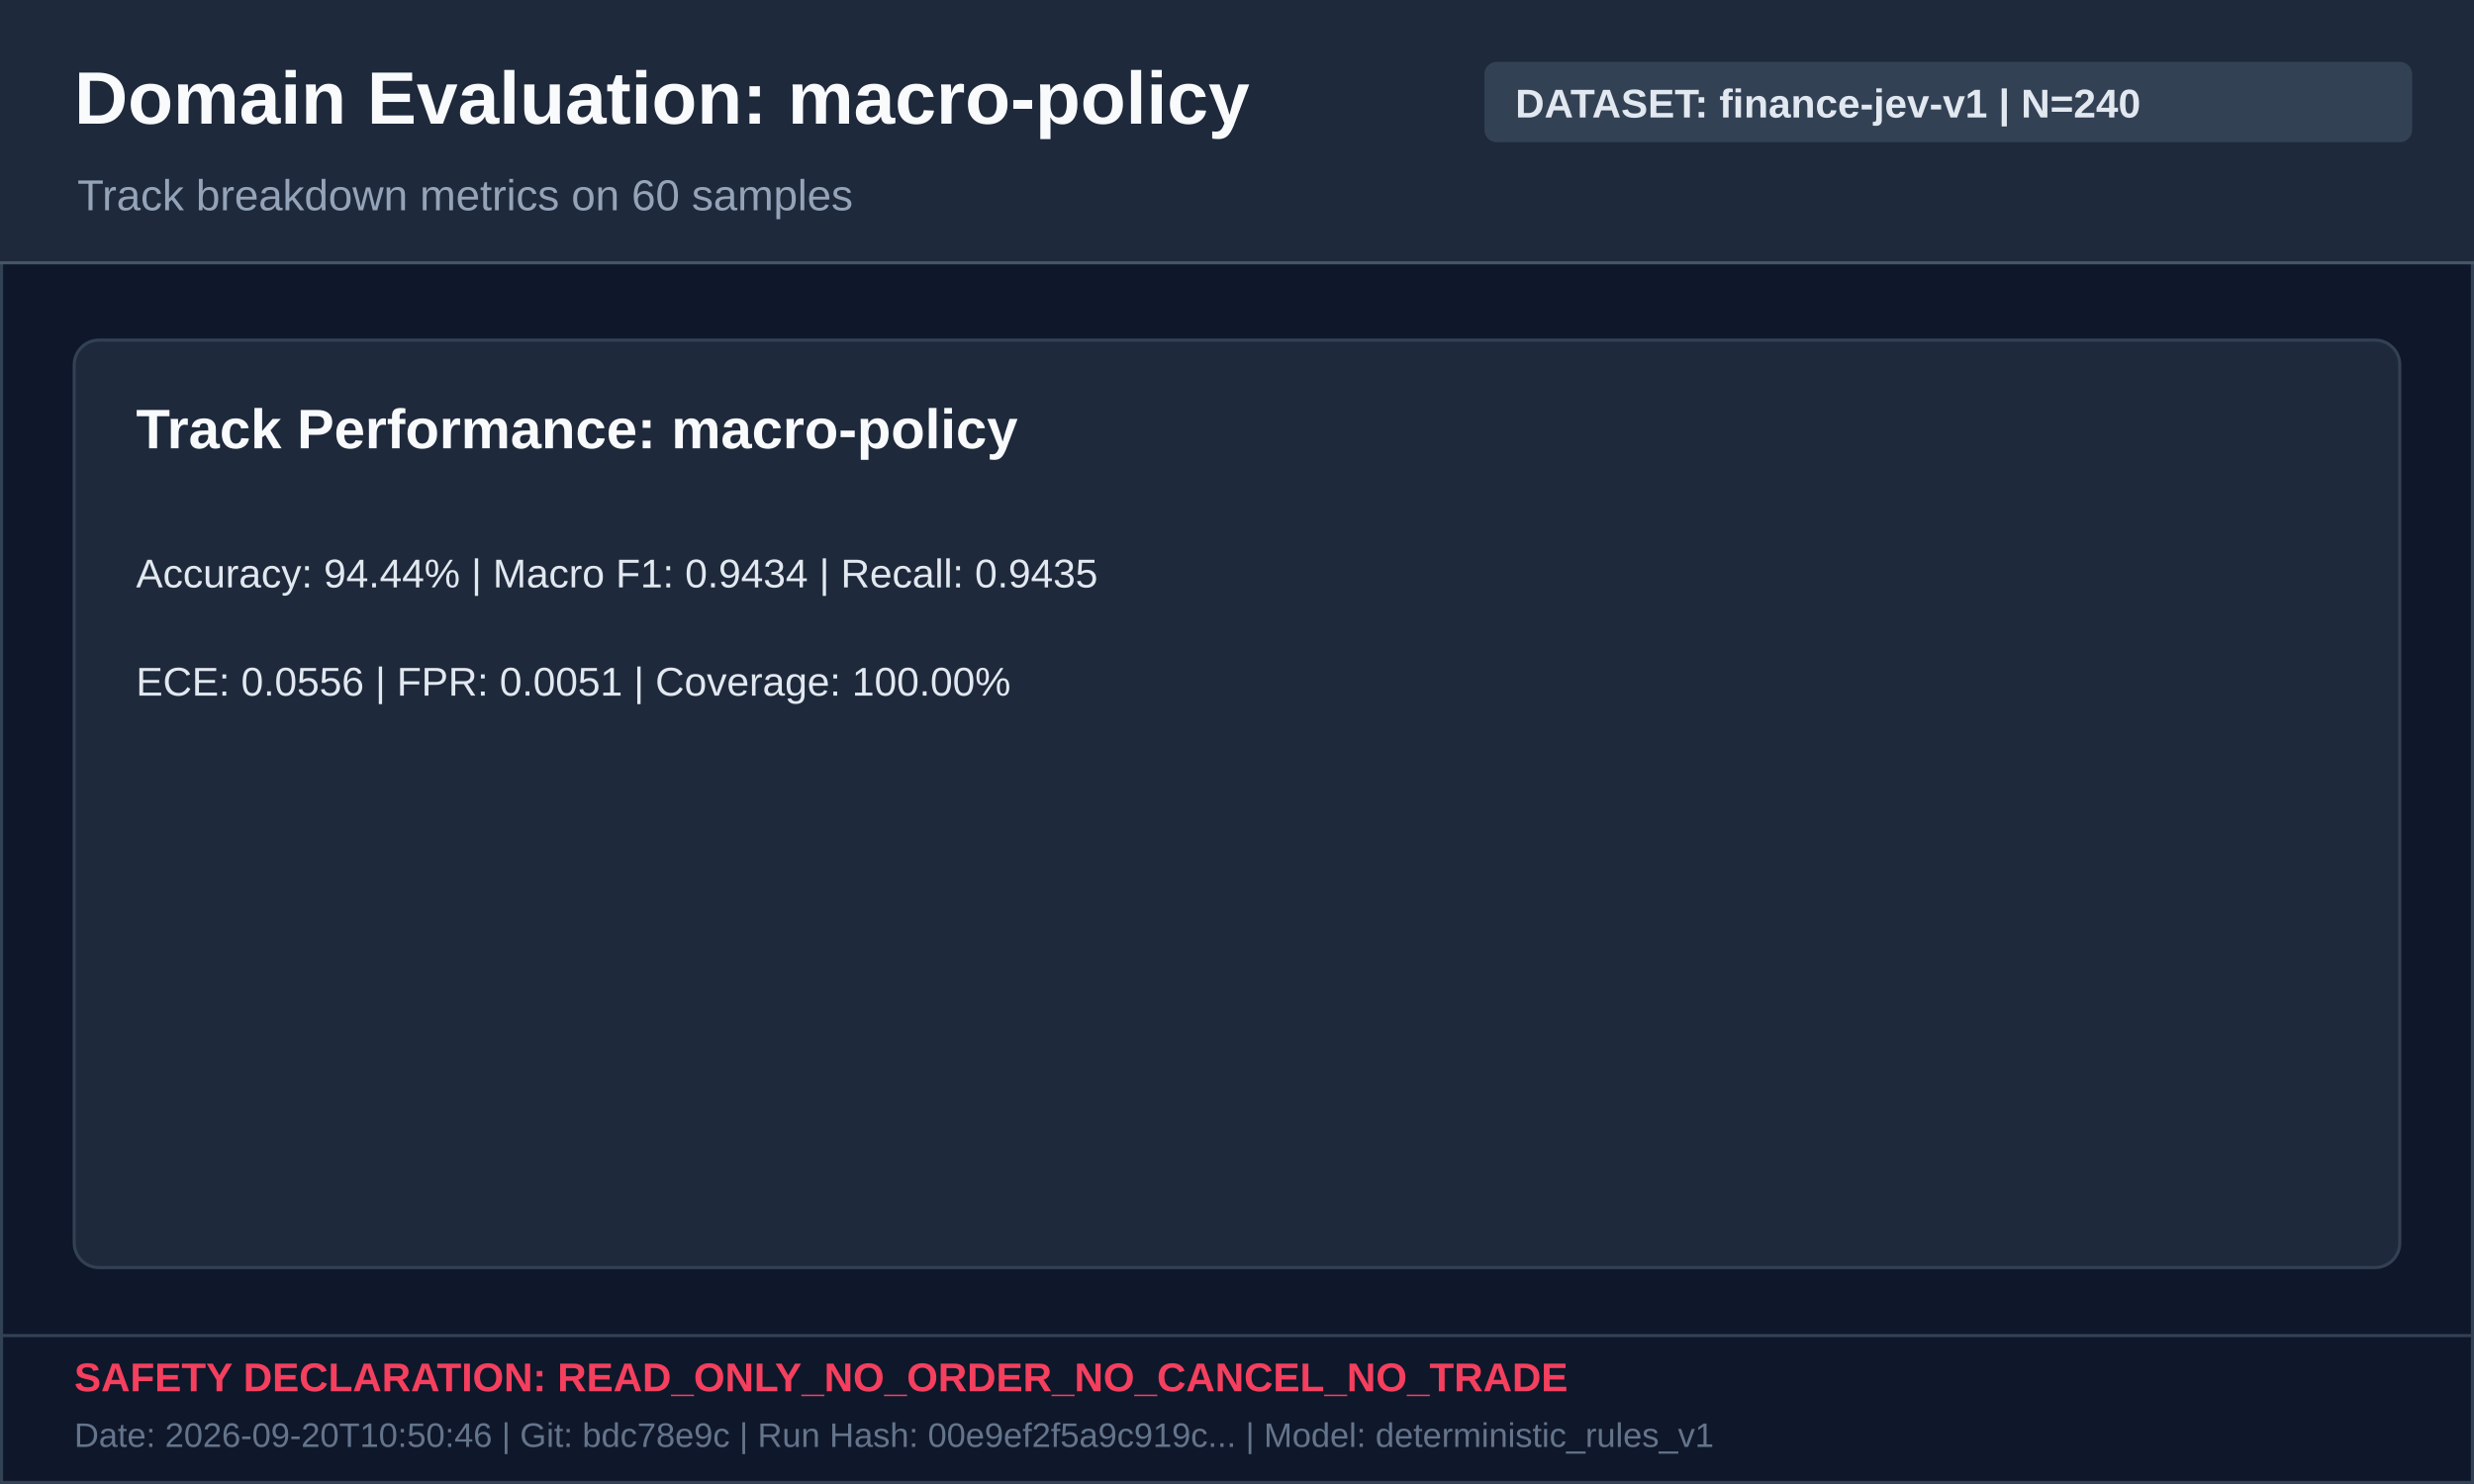
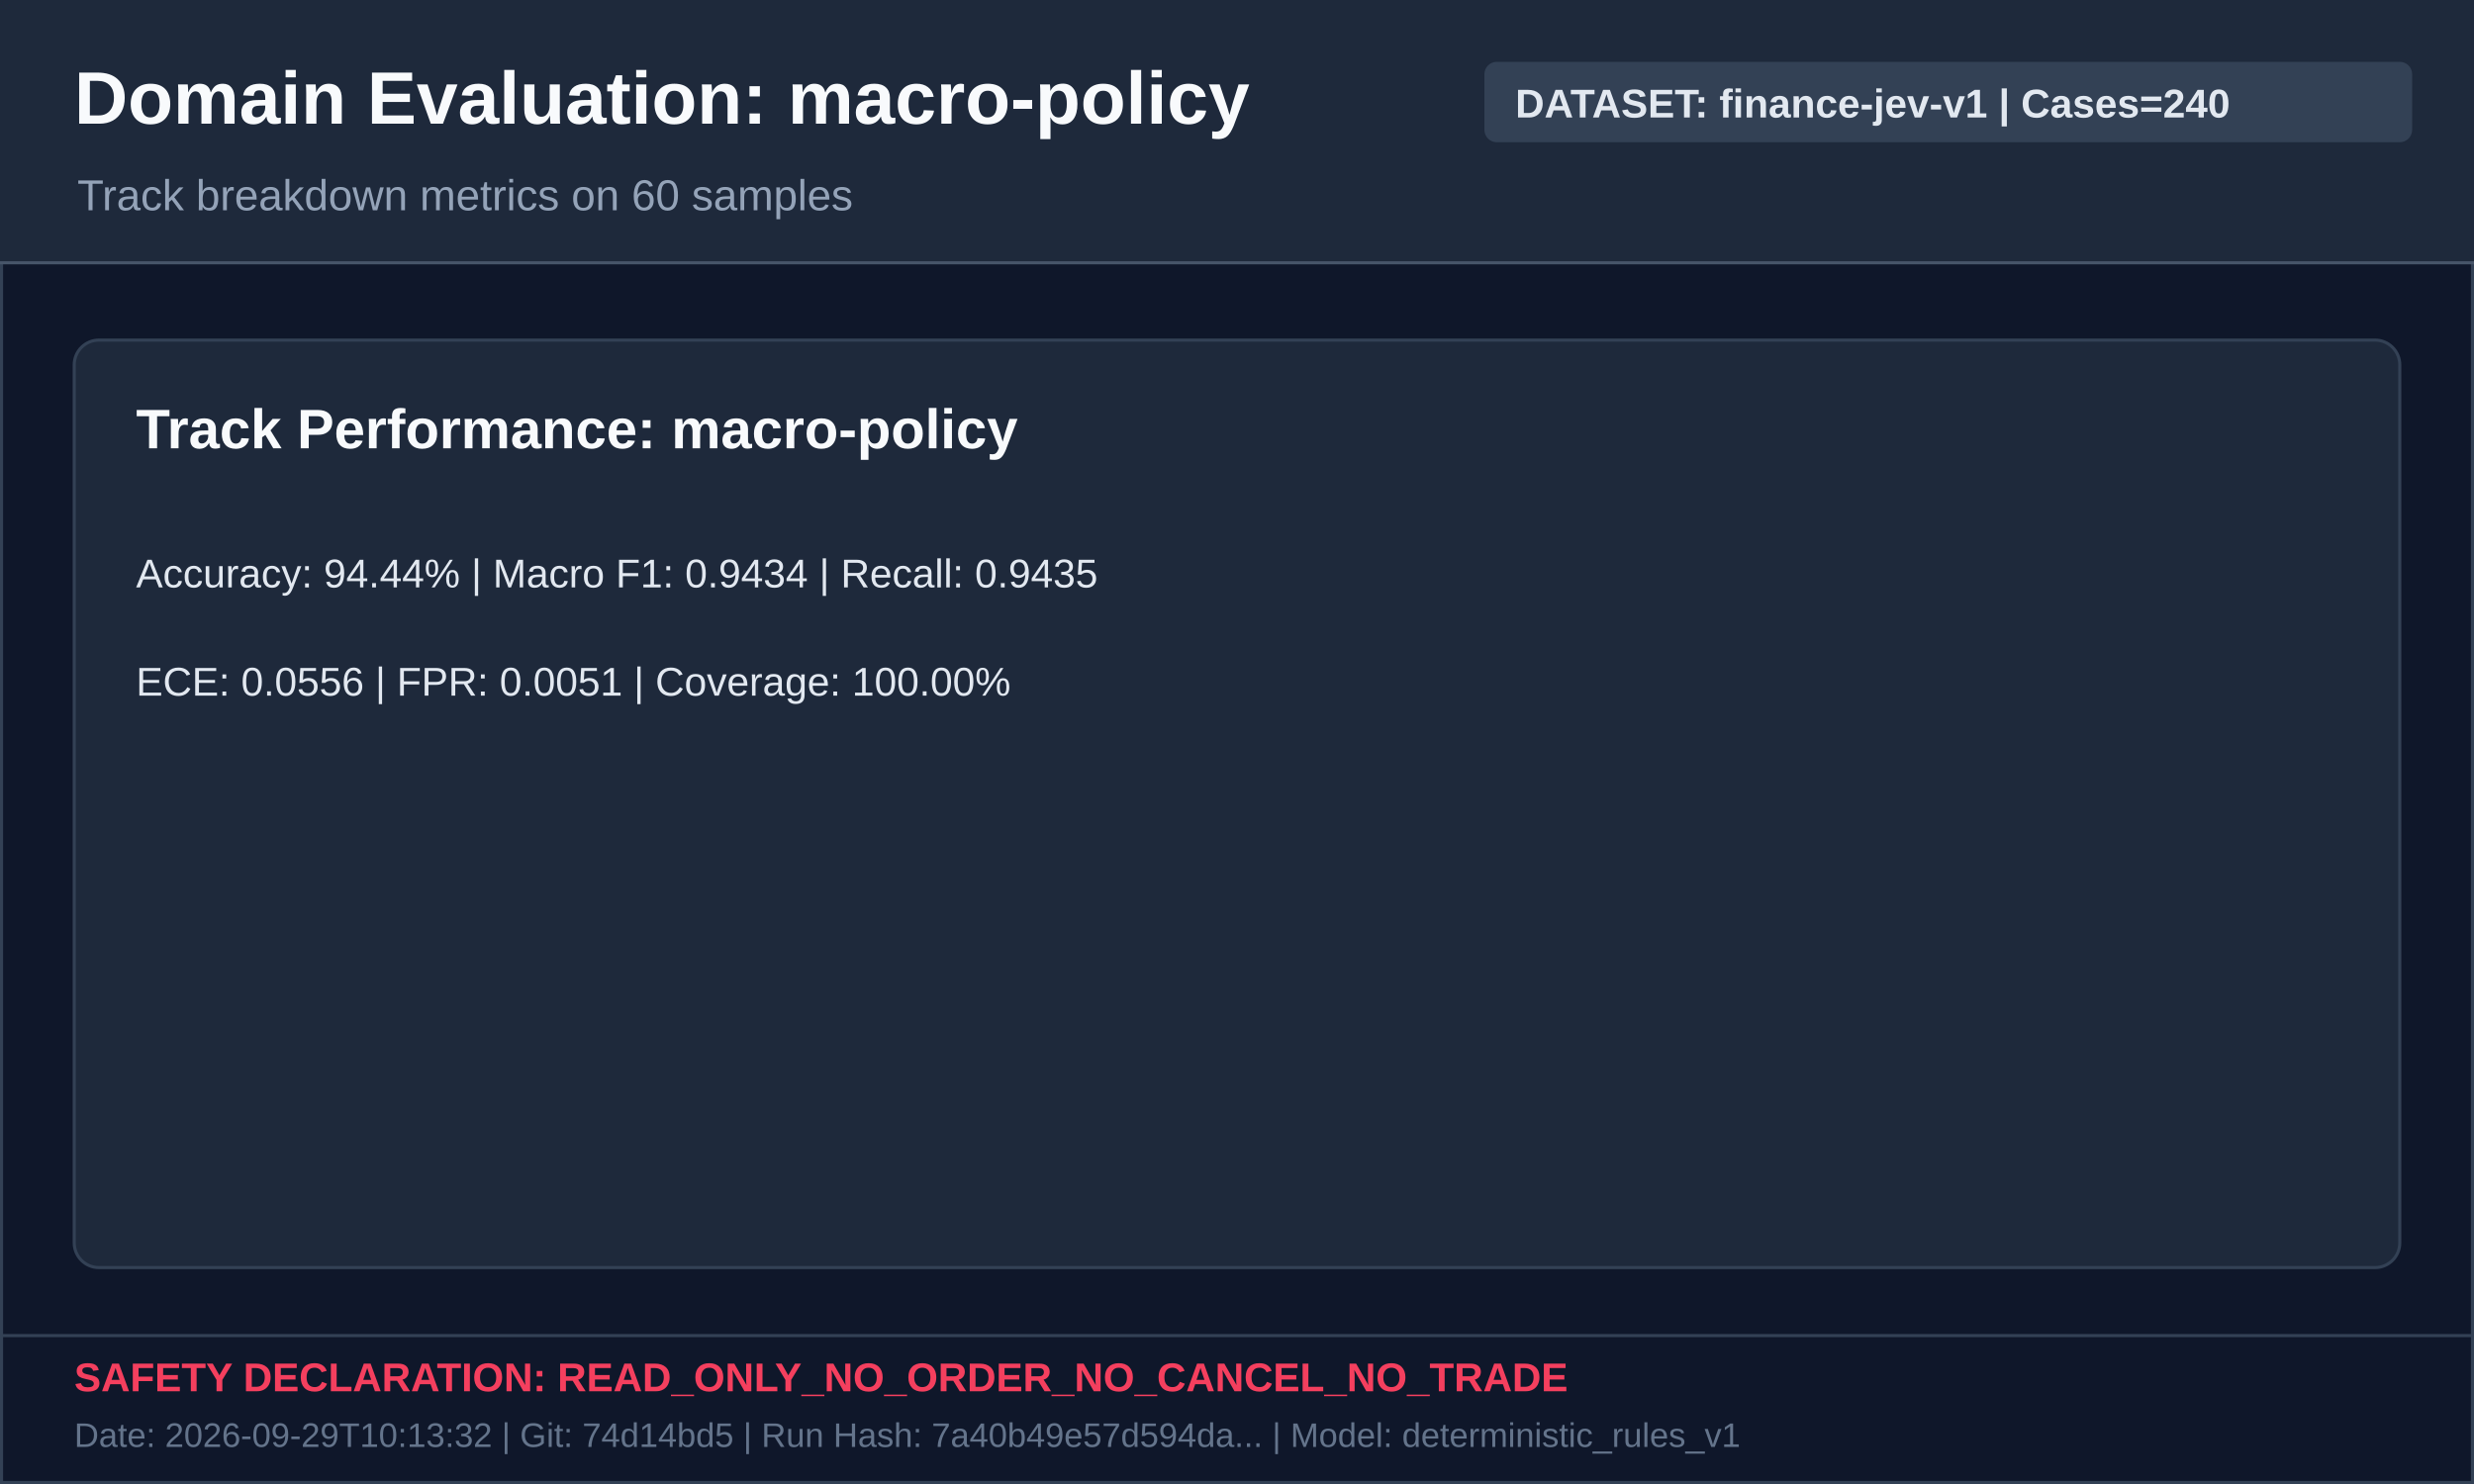
<svg xmlns="http://www.w3.org/2000/svg" width="800" height="480" viewBox="0 0 800 480">
  <style>
    .title { font-family: -apple-system, BlinkMacSystemFont, 'Segoe UI', Arial, sans-serif; font-size: 24px; font-weight: bold; fill: #f8fafc; }
    .subtitle { font-family: -apple-system, BlinkMacSystemFont, 'Segoe UI', Arial, sans-serif; font-size: 14px; fill: #94a3b8; }
    .heading { font-family: -apple-system, BlinkMacSystemFont, 'Segoe UI', Arial, sans-serif; font-size: 18px; font-weight: bold; fill: #f8fafc; }
    .body { font-family: -apple-system, BlinkMacSystemFont, 'Segoe UI', Arial, sans-serif; font-size: 13px; fill: #e2e8f0; }
    .meta { font-family: -apple-system, BlinkMacSystemFont, 'Segoe UI', Arial, sans-serif; font-size: 11px; fill: #64748b; }
    .safety { font-family: -apple-system, BlinkMacSystemFont, 'Segoe UI', Arial, sans-serif; font-size: 13px; font-weight: bold; fill: #f43f5e; }
  </style>
  <rect width="800" height="480" fill="#0f172a" stroke="#334155" stroke-width="2" />
  <rect width="800" height="85" fill="#1e293b" />
  <line x1="0" y1="85" x2="800" y2="85" stroke="#475569" stroke-width="1" />
  <rect x="480" y="20" width="300" height="26" rx="4" fill="#334155" />
-   <text x="490" y="38" class="body" font-weight="bold">DATASET: finance-jev-v1 | N=240</text>
+   <text x="490" y="38" class="body" font-weight="bold">DATASET: finance-jev-v1 | Cases=240</text>
  <text x="24" y="40" class="title">Domain Evaluation: macro-policy</text>
  <text x="25" y="68" class="subtitle">Track breakdown metrics on 60 samples</text>
  <rect x="24" y="110" width="752" height="300" rx="8" fill="#1e293b" stroke="#334155" />
  <text x="44" y="145" class="heading">Track Performance: macro-policy</text>
  <text x="44" y="190" class="body">Accuracy: 94.44%  |  Macro F1: 0.9434  |  Recall: 0.9435</text>
  <text x="44" y="225" class="body">ECE: 0.0556  |  FPR: 0.0051  |  Coverage: 100.00%</text>
  <line x1="0" y1="432" x2="800" y2="432" stroke="#334155" stroke-width="1" />
  <text x="24" y="450" class="safety">SAFETY DECLARATION: READ_ONLY_NO_ORDER_NO_CANCEL_NO_TRADE</text>
-   <text x="24" y="468" class="meta">Date: 2026-09-20T10:50:46 | Git: bdc78e9c | Run Hash: 00e9ef2f5a9c919c... | Model: deterministic_rules_v1</text>
+   <text x="24" y="468" class="meta">Date: 2026-09-29T10:13:32 | Git: 74d14bd5 | Run Hash: 7a40b49e57d594da... | Model: deterministic_rules_v1</text>
</svg>
